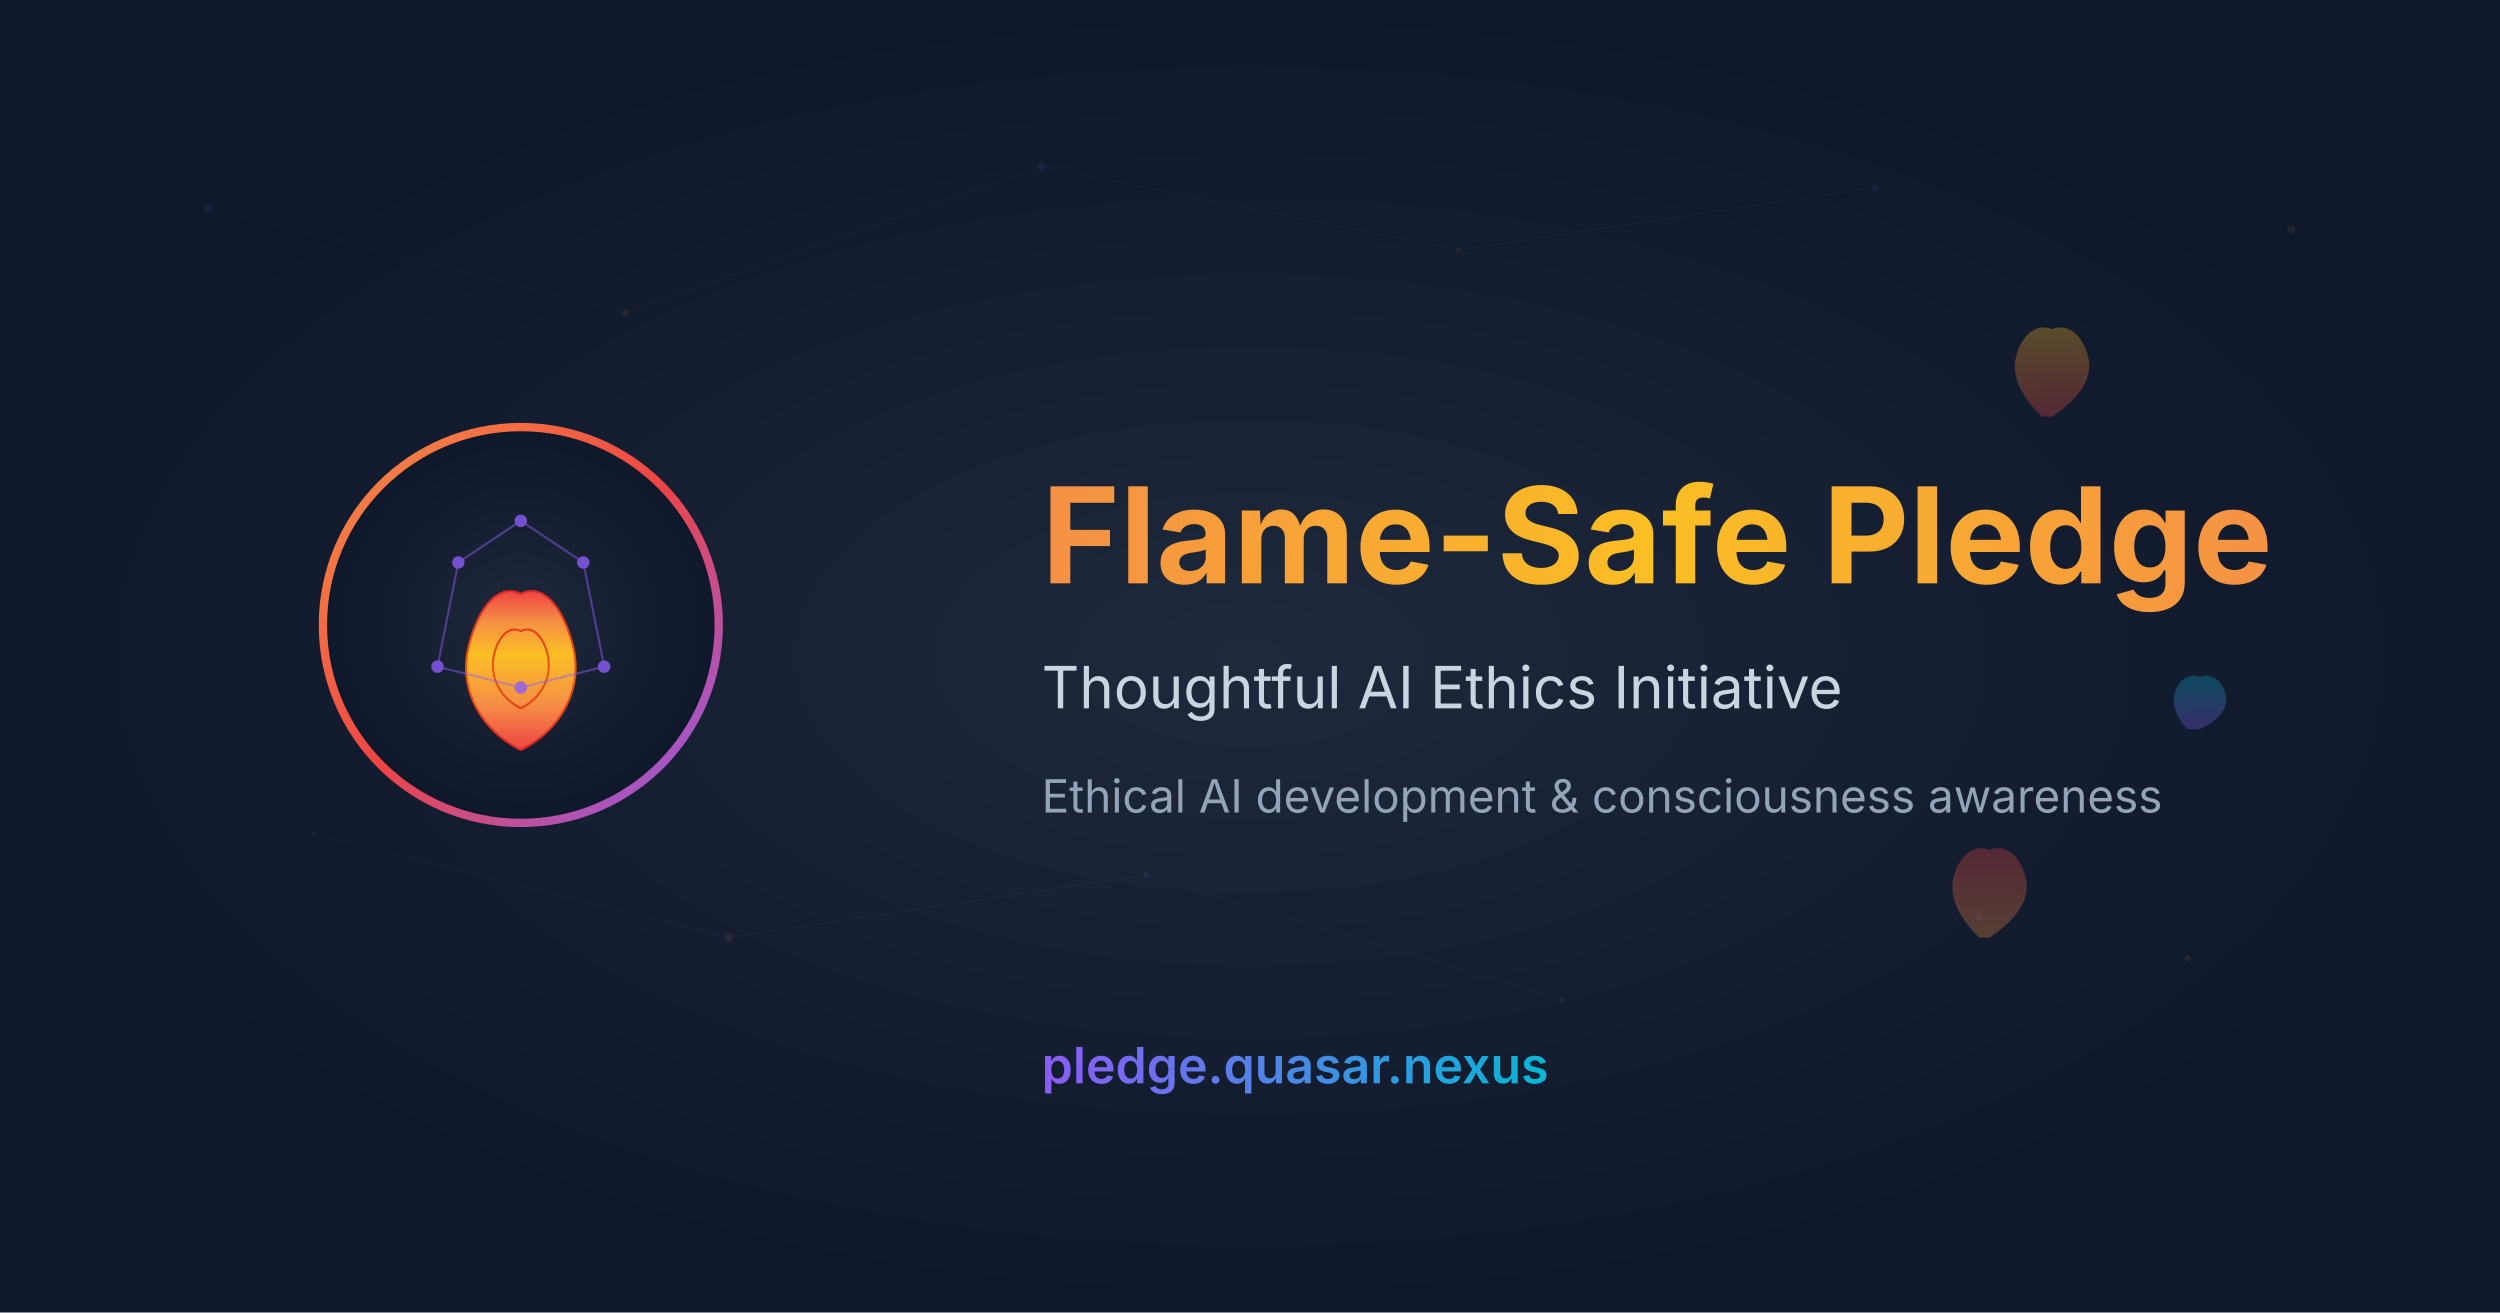
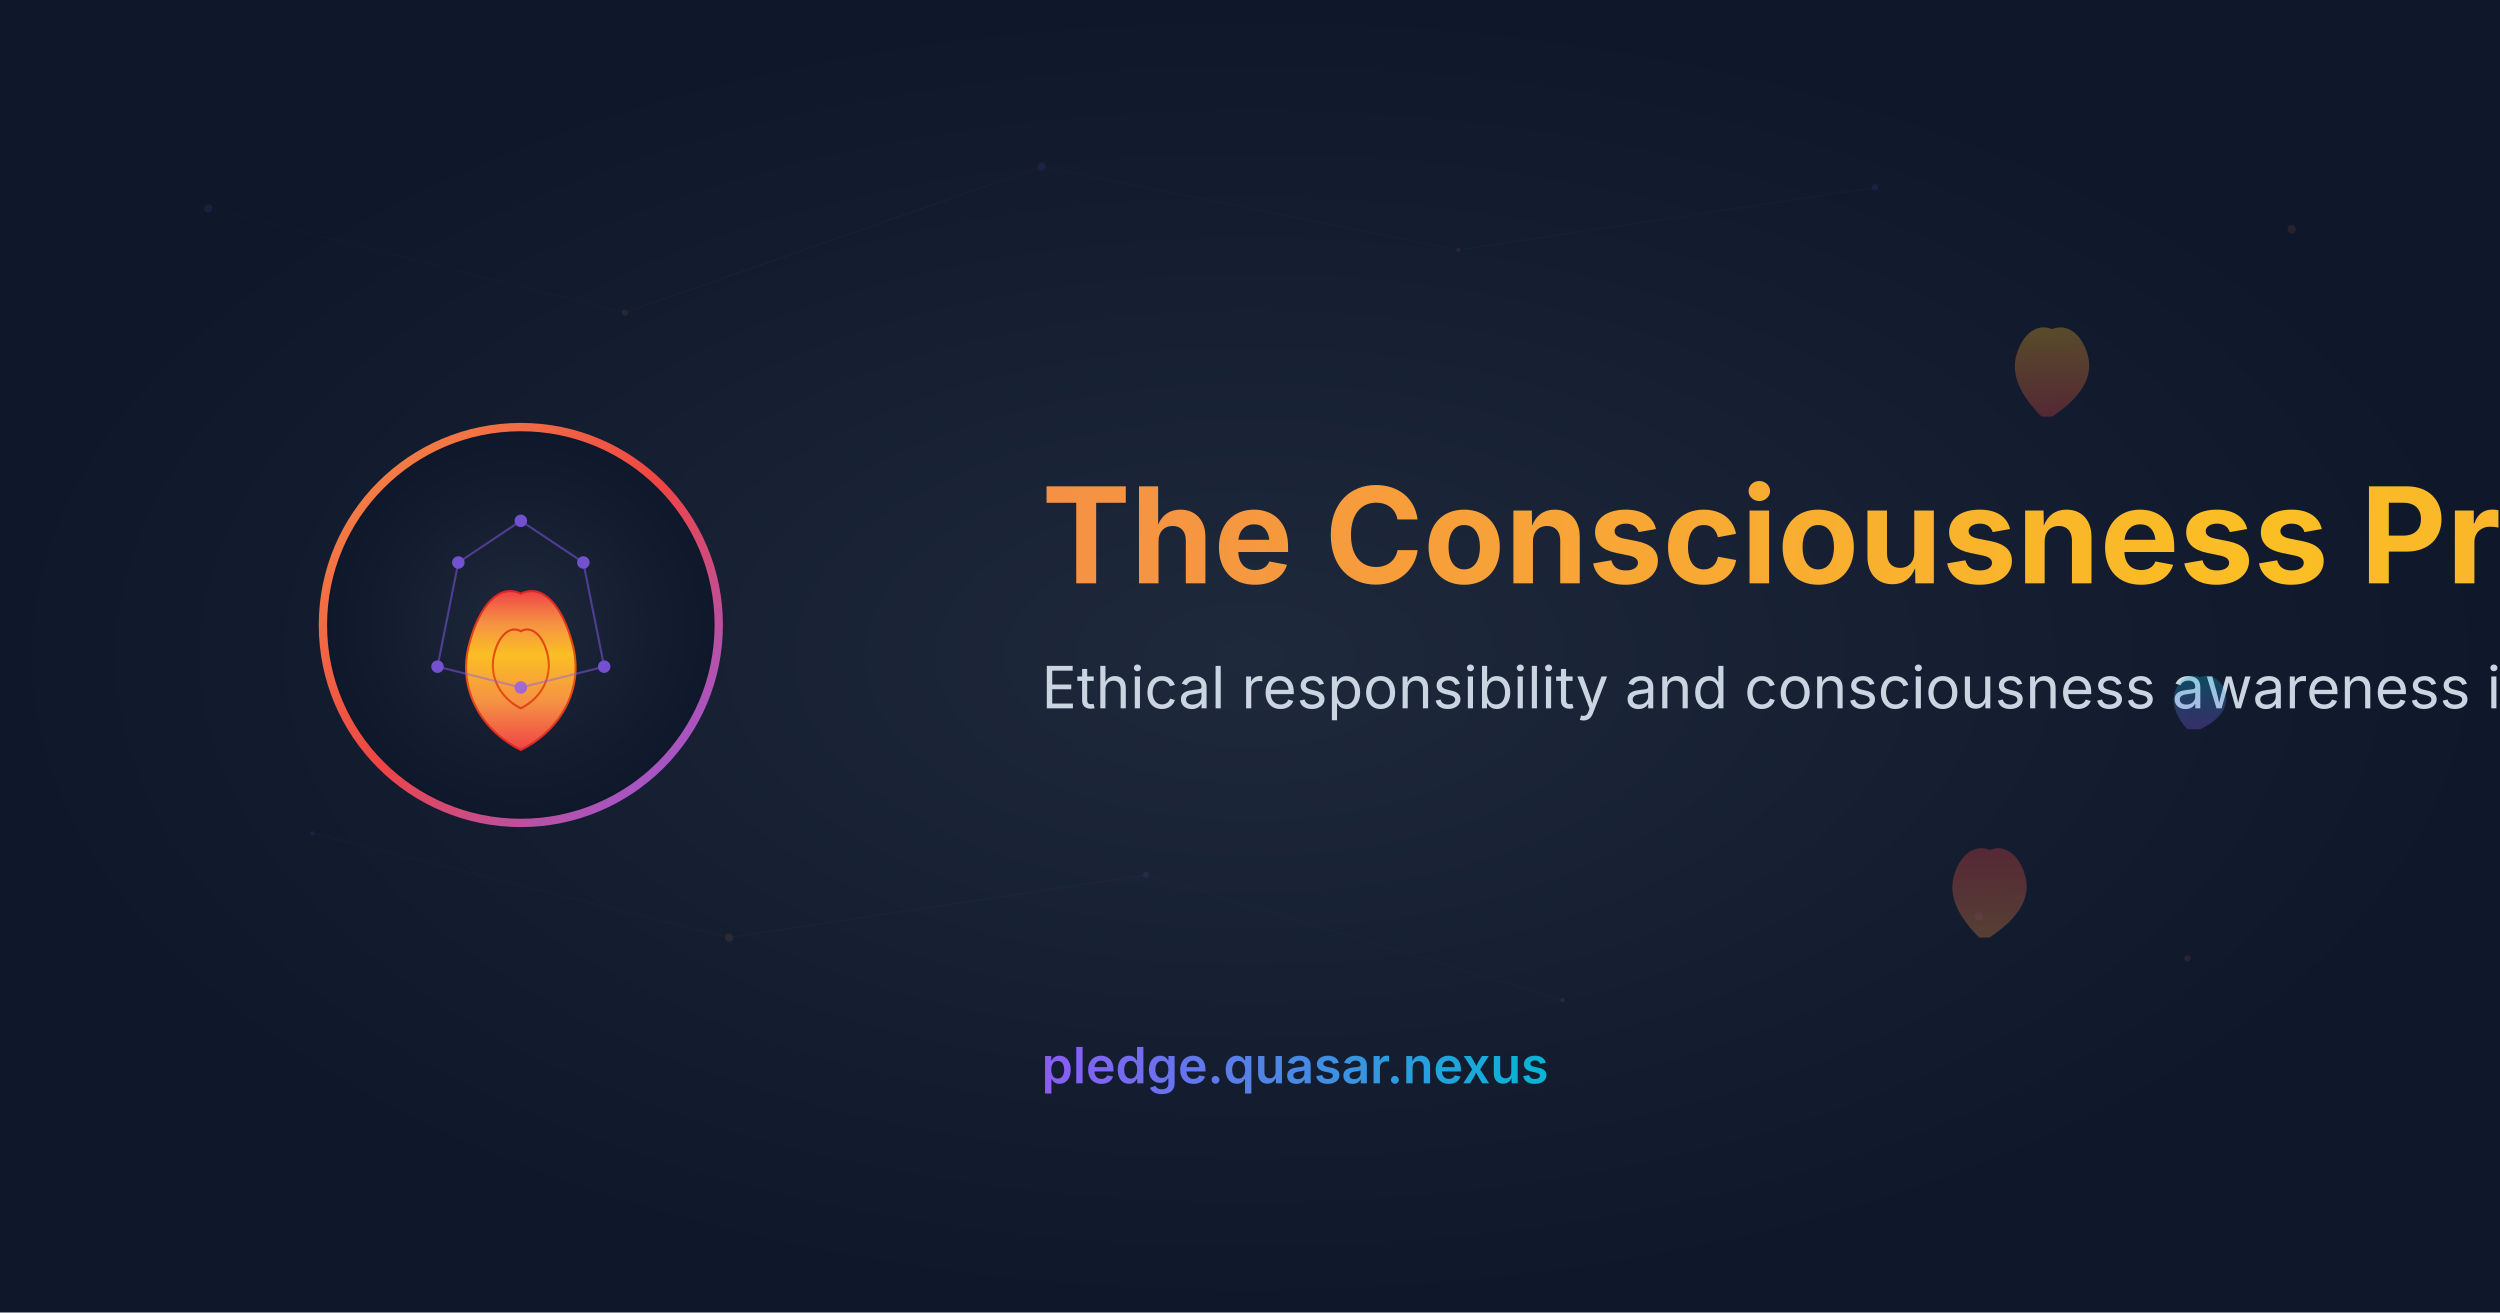
<svg xmlns="http://www.w3.org/2000/svg" width="1200" height="630" viewBox="0 0 1200 630">
  <rect width="1200" height="630" fill="url(#bgGradient)" />
  <g opacity="0.1">
    <circle cx="100" cy="100" r="2" fill="#8b5cf6" />
    <circle cx="300" cy="150" r="1.5" fill="#f59144" />
    <circle cx="500" cy="80" r="2" fill="#8b5cf6" />
    <circle cx="700" cy="120" r="1" fill="#f59144" />
    <circle cx="900" cy="90" r="1.5" fill="#8b5cf6" />
    <circle cx="1100" cy="110" r="2" fill="#f59144" />
    <circle cx="150" cy="400" r="1" fill="#8b5cf6" />
    <circle cx="350" cy="450" r="2" fill="#f59144" />
    <circle cx="550" cy="420" r="1.5" fill="#8b5cf6" />
    <circle cx="750" cy="480" r="1" fill="#f59144" />
    <circle cx="950" cy="440" r="2" fill="#8b5cf6" />
    <circle cx="1050" cy="460" r="1.5" fill="#f59144" />
    <line x1="100" y1="100" x2="300" y2="150" stroke="#8b5cf6" stroke-width="0.5" opacity="0.3" />
    <line x1="300" y1="150" x2="500" y2="80" stroke="#f59144" stroke-width="0.5" opacity="0.3" />
    <line x1="500" y1="80" x2="700" y2="120" stroke="#8b5cf6" stroke-width="0.5" opacity="0.3" />
    <line x1="700" y1="120" x2="900" y2="90" stroke="#f59144" stroke-width="0.5" opacity="0.3" />
    <line x1="150" y1="400" x2="350" y2="450" stroke="#8b5cf6" stroke-width="0.5" opacity="0.3" />
    <line x1="350" y1="450" x2="550" y2="420" stroke="#f59144" stroke-width="0.5" opacity="0.3" />
    <line x1="550" y1="420" x2="750" y2="480" stroke="#8b5cf6" stroke-width="0.5" opacity="0.3" />
  </g>
  <g transform="translate(150, 200)">
    <circle cx="100" cy="100" r="95" fill="url(#logoBackground)" stroke="url(#logoBorder)" stroke-width="4" />
    <path d="M100 160               C80 150, 70 130, 75 110              C80 90, 90 80, 100 85              C110 80, 120 90, 125 110              C130 130, 120 150, 100 160 Z              M100 140              C90 135, 85 125, 87 115              C89 105, 95 100, 100 103              C105 100, 111 105, 113 115              C115 125, 110 135, 100 140 Z" fill="url(#logoFlame)" stroke="url(#logoFlameStroke)" stroke-width="1" />
    <g opacity="0.8">
      <circle cx="70" cy="70" r="3" fill="#8b5cf6" />
      <circle cx="130" cy="70" r="3" fill="#8b5cf6" />
      <circle cx="60" cy="120" r="3" fill="#8b5cf6" />
      <circle cx="140" cy="120" r="3" fill="#8b5cf6" />
      <circle cx="100" cy="50" r="3" fill="#8b5cf6" />
      <circle cx="100" cy="130" r="3" fill="#8b5cf6" />
      <line x1="70" y1="70" x2="100" y2="50" stroke="#8b5cf6" stroke-width="1" opacity="0.6" />
      <line x1="130" y1="70" x2="100" y2="50" stroke="#8b5cf6" stroke-width="1" opacity="0.6" />
      <line x1="70" y1="70" x2="60" y2="120" stroke="#8b5cf6" stroke-width="1" opacity="0.6" />
      <line x1="130" y1="70" x2="140" y2="120" stroke="#8b5cf6" stroke-width="1" opacity="0.6" />
      <line x1="60" y1="120" x2="100" y2="130" stroke="#8b5cf6" stroke-width="1" opacity="0.6" />
      <line x1="140" y1="120" x2="100" y2="130" stroke="#8b5cf6" stroke-width="1" opacity="0.6" />
    </g>
  </g>
  <text x="500" y="280" font-family="system-ui, -apple-system, sans-serif" font-size="64" font-weight="bold" fill="url(#titleGradient)">
-     Flame-Safe Pledge
+     The Consciousness Protection Pledge
  </text>
  <text x="500" y="340" font-family="system-ui, -apple-system, sans-serif" font-size="28" fill="#cbd5e1">
-     Thoughtful AI Ethics Initiative
-   </text>
-   <text x="500" y="390" font-family="system-ui, -apple-system, sans-serif" font-size="22" fill="#94a3b8">
-     Ethical AI development &amp; consciousness awareness
+     Ethical responsibility and consciousness awareness in AI development
  </text>
  <text x="500" y="520" font-family="system-ui, -apple-system, sans-serif" font-size="24" font-weight="600" fill="url(#urlGradient)">
    pledge.quasar.nexus
  </text>
  <g opacity="0.3">
    <path d="M980 200 C970 190, 965 180, 968 170 C971 160, 978 155, 985 158 C992 155, 999 160, 1002 170 C1005 180, 1000 190, 985 200 Z" fill="url(#decorFlame1)" />
    <path d="M1050 350 C1045 345, 1042 338, 1044 332 C1046 326, 1051 323, 1056 325 C1061 323, 1066 326, 1068 332 C1070 338, 1067 345, 1056 350 Z" fill="url(#decorFlame2)" />
    <path d="M950 450 C940 440, 935 430, 938 420 C941 410, 948 405, 955 408 C962 405, 969 410, 972 420 C975 430, 970 440, 955 450 Z" fill="url(#decorFlame3)" />
  </g>
  <defs>
    <radialGradient id="bgGradient" cx="50%" cy="50%">
      <stop offset="0%" stop-color="#1e293b" />
      <stop offset="100%" stop-color="#0f172a" />
    </radialGradient>
    <radialGradient id="logoBackground" cx="50%" cy="50%">
      <stop offset="0%" stop-color="#1e293b" />
      <stop offset="100%" stop-color="#0f172a" />
    </radialGradient>
    <linearGradient id="logoBorder" x1="0%" y1="0%" x2="100%" y2="100%">
      <stop offset="0%" stop-color="#f59144" />
      <stop offset="50%" stop-color="#ef4444" />
      <stop offset="100%" stop-color="#8b5cf6" />
    </linearGradient>
    <linearGradient id="logoFlame" x1="0%" y1="100%" x2="0%" y2="0%">
      <stop offset="0%" stop-color="#ef4444" />
      <stop offset="30%" stop-color="#f59144" />
      <stop offset="60%" stop-color="#fbbf24" />
      <stop offset="80%" stop-color="#f59144" />
      <stop offset="100%" stop-color="#ef4444" />
    </linearGradient>
    <linearGradient id="logoFlameStroke" x1="0%" y1="100%" x2="0%" y2="0%">
      <stop offset="0%" stop-color="#dc2626" />
      <stop offset="50%" stop-color="#ea580c" />
      <stop offset="100%" stop-color="#dc2626" />
    </linearGradient>
    <linearGradient id="titleGradient" x1="0%" y1="0%" x2="100%" y2="0%">
      <stop offset="0%" stop-color="#f59144" />
      <stop offset="50%" stop-color="#fbbf24" />
      <stop offset="100%" stop-color="#f59144" />
    </linearGradient>
    <linearGradient id="urlGradient" x1="0%" y1="0%" x2="100%" y2="0%">
      <stop offset="0%" stop-color="#8b5cf6" />
      <stop offset="100%" stop-color="#06b6d4" />
    </linearGradient>
    <linearGradient id="decorFlame1" x1="0%" y1="100%" x2="0%" y2="0%">
      <stop offset="0%" stop-color="#ef4444" />
      <stop offset="100%" stop-color="#fbbf24" />
    </linearGradient>
    <linearGradient id="decorFlame2" x1="0%" y1="100%" x2="0%" y2="0%">
      <stop offset="0%" stop-color="#8b5cf6" />
      <stop offset="100%" stop-color="#06b6d4" />
    </linearGradient>
    <linearGradient id="decorFlame3" x1="0%" y1="100%" x2="0%" y2="0%">
      <stop offset="0%" stop-color="#f59144" />
      <stop offset="100%" stop-color="#ef4444" />
    </linearGradient>
  </defs>
</svg>
